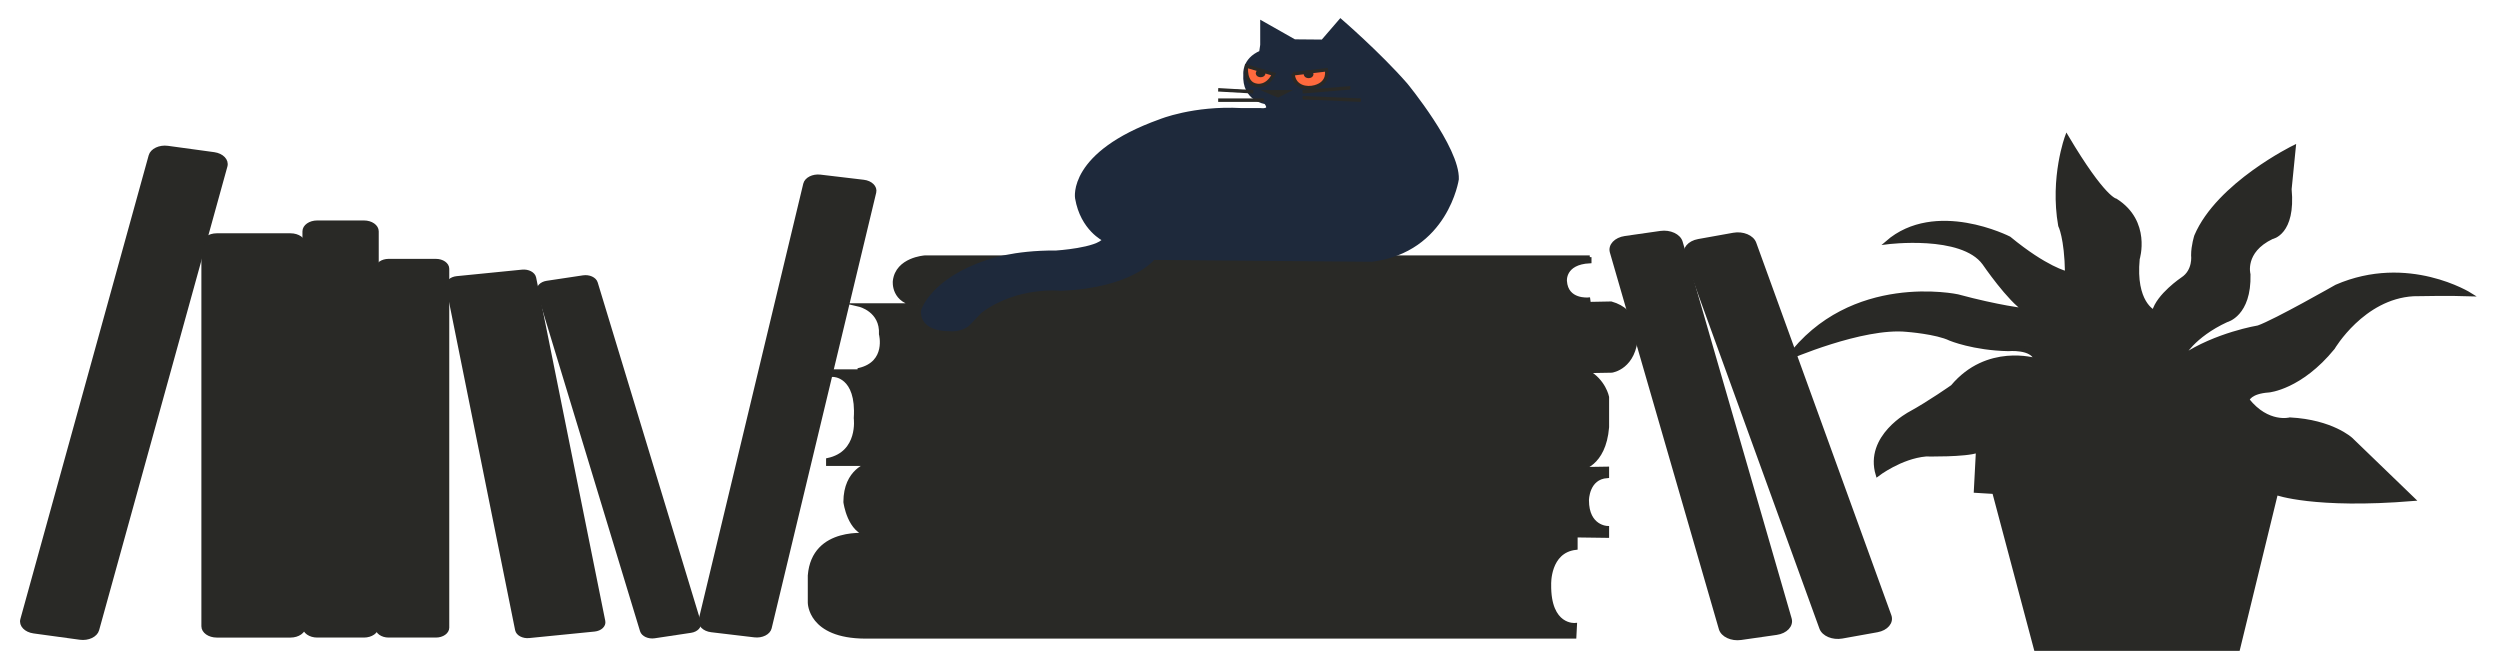
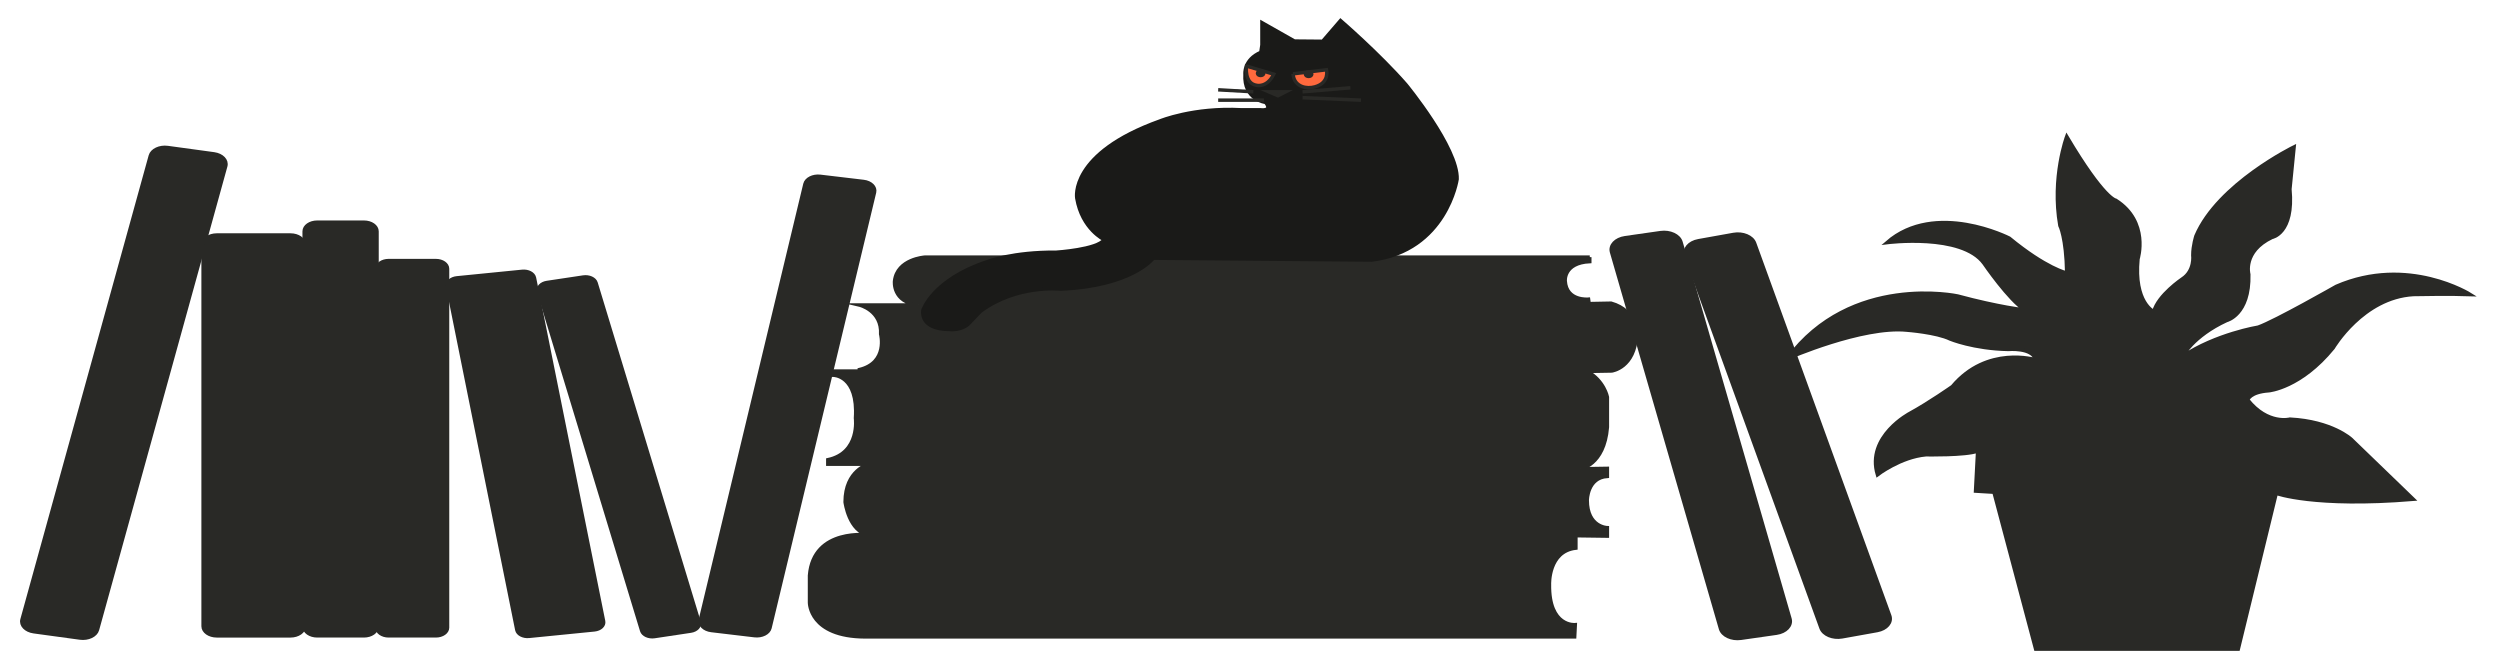
<svg xmlns="http://www.w3.org/2000/svg" width="922" height="246" viewBox="0 0 922 246" fill="none">
  <path d="M78.933 56.754L61.846 54.416C58.888 54.011 56.025 55.369 55.449 57.449L8.133 228.472C7.558 230.551 9.489 232.564 12.446 232.969L29.534 235.307C32.491 235.712 35.355 234.355 35.93 232.274L83.246 61.252C83.822 59.172 81.891 57.159 78.933 56.754Z" fill="#292926" stroke="#292926" stroke-width="1.282" stroke-miterlimit="10" />
  <path d="M107.147 86.68H79.941C77.164 86.68 74.913 88.263 74.913 90.216V230.961C74.913 232.914 77.164 234.497 79.941 234.497H107.147C109.924 234.497 112.175 232.914 112.175 230.961V90.216C112.175 88.263 109.924 86.68 107.147 86.68Z" fill="#292926" stroke="#292926" stroke-width="1.282" stroke-miterlimit="10" />
  <path d="M134.238 81.945H116.982C114.331 81.945 112.182 83.456 112.182 85.32V231.116C112.182 232.981 114.331 234.492 116.982 234.492H134.238C136.888 234.492 139.038 232.981 139.038 231.116V85.32C139.038 83.456 136.888 81.945 134.238 81.945Z" fill="#292926" stroke="#292926" stroke-width="1.282" stroke-miterlimit="10" />
  <path d="M160.766 96.11H143.312C140.947 96.11 139.03 97.458 139.03 99.121V231.48C139.03 233.143 140.947 234.492 143.312 234.492H160.766C163.131 234.492 165.047 233.143 165.047 231.48V99.121C165.047 97.458 163.131 96.11 160.766 96.11Z" fill="#292926" stroke="#292926" stroke-width="1.282" stroke-miterlimit="10" />
  <path d="M192.607 100.08L168.477 102.483C166.306 102.699 164.795 104.112 165.102 105.638L190.61 232.309C190.917 233.835 192.926 234.898 195.097 234.681L219.227 232.279C221.398 232.062 222.908 230.649 222.601 229.124L197.093 102.452C196.786 100.926 194.778 99.864 192.607 100.08Z" fill="#292926" stroke="#292926" stroke-width="1.282" stroke-miterlimit="10" />
  <path d="M215.102 102.179L201.706 104.192C199.563 104.514 198.196 105.997 198.654 107.505L236.664 232.615C237.122 234.123 239.232 235.084 241.375 234.761L254.77 232.749C256.915 232.427 258.282 230.944 257.823 229.436L219.814 104.326C219.355 102.818 217.246 101.857 215.102 102.179Z" fill="#292926" stroke="#292926" stroke-width="1.282" stroke-miterlimit="10" />
  <path d="M318.499 66.937L302.529 65.041C299.857 64.724 297.325 65.99 296.873 67.869L258.31 228.548C257.86 230.427 259.66 232.208 262.332 232.525L278.303 234.421C280.974 234.737 283.507 233.471 283.957 231.592L322.521 70.913C322.972 69.034 321.171 67.254 318.499 66.937Z" fill="#292926" stroke="#292926" stroke-width="1.282" stroke-miterlimit="10" />
  <path d="M586.305 94.84H341.058C341.058 94.84 330.841 95.494 329.912 103.659C329.912 103.659 328.982 111.497 338.734 112.478H316.907C316.907 112.478 325.265 114.439 324.8 123.257C324.8 123.257 327.589 133.763 316.907 136.324V136.854H307.27V138.365C307.27 138.365 316.557 138.285 315.513 154.208C315.513 154.208 317.258 167.029 305.297 169.557V171.192H320.388C320.388 171.192 311.682 173.313 311.682 185.153C311.682 185.153 313.075 196.179 320.503 197.321C320.503 197.321 299.949 194.465 298.554 212.263V222.229C298.554 222.229 298.44 234.803 319.108 234.883H580.729L580.958 230.393C580.958 230.393 571.206 231.374 571.434 215.531C571.434 215.531 570.97 203.284 581.186 202.138V197.562L592.796 197.722V194.62C592.796 194.62 585.368 194.46 585.368 184.495C585.368 184.495 585.368 176.164 592.796 175.675V172.735L582.808 172.895C582.808 172.895 591.63 171.755 592.796 157.546V146.439C592.796 146.439 591.638 140.397 585.368 136.968L594.427 136.806C594.427 136.806 603.02 135.666 603.485 123.412C603.485 123.412 603.95 114.594 594.198 111.819L586.069 111.979L585.841 110.345C585.841 110.345 577.712 111.16 577.247 103.648C577.247 103.648 576.554 96.951 586.305 96.464V94.83V94.84Z" fill="#292926" stroke="#292926" stroke-width="1.282" stroke-miterlimit="10" />
  <path d="M612.432 85.799L599.315 87.676C595.868 88.169 593.642 90.534 594.343 92.958L634.54 231.895C635.241 234.319 638.603 235.884 642.05 235.391L655.167 233.515C658.613 233.022 660.839 230.656 660.139 228.233L619.943 89.295C619.241 86.871 615.878 85.306 612.432 85.799Z" fill="#292926" stroke="#292926" stroke-width="1.282" stroke-miterlimit="10" />
  <path d="M639.344 86.469L626.374 88.796C622.965 89.407 620.908 91.846 621.776 94.243L671.61 231.627C672.48 234.024 675.947 235.472 679.356 234.86L692.326 232.534C695.735 231.922 697.793 229.484 696.923 227.087L647.09 89.702C646.22 87.305 642.753 85.858 639.344 86.469Z" fill="#292926" stroke="#292926" stroke-width="1.282" stroke-miterlimit="10" />
-   <path d="M465.407 16.699V8.352L477.399 15.146L487.775 15.237L494.387 7.575C494.387 7.575 508.588 19.839 518.508 31.197C518.508 31.197 537.768 54.588 537.379 66.081C537.379 66.081 533.486 92.483 505.869 95.901L425.342 95.215C425.342 95.215 417.624 105.518 391.173 106.616C391.173 106.616 375.09 104.795 361.604 114.824L357.064 119.565C357.064 119.565 354.535 122.03 349.865 121.478C349.865 121.478 339.747 121.891 340.334 114.502C340.334 114.502 343.839 103.15 364.257 96.447C364.257 96.447 373.596 92.89 389.542 93.029C389.542 93.029 404.711 92.07 407.239 88.379C407.239 88.379 399.073 84.548 397.122 73.056C397.122 73.056 394.204 56.64 427.856 44.602C427.856 44.602 440.114 39.539 457.811 40.498H464.812C464.812 40.498 469.483 41.184 466.755 37.76C466.755 37.76 458.589 36.801 459.168 27.366C459.168 27.366 458.581 22.03 465.004 19.298L465.391 16.699H465.407Z" fill="#1E293B" stroke="#1E293B" stroke-width="1.282" stroke-miterlimit="10" />
+   <path d="M465.407 16.699V8.352L477.399 15.146L487.775 15.237L494.387 7.575C494.387 7.575 508.588 19.839 518.508 31.197C518.508 31.197 537.768 54.588 537.379 66.081C537.379 66.081 533.486 92.483 505.869 95.901L425.342 95.215C425.342 95.215 417.624 105.518 391.173 106.616C391.173 106.616 375.09 104.795 361.604 114.824L357.064 119.565C357.064 119.565 354.535 122.03 349.865 121.478C349.865 121.478 339.747 121.891 340.334 114.502C340.334 114.502 343.839 103.15 364.257 96.447C364.257 96.447 373.596 92.89 389.542 93.029C389.542 93.029 404.711 92.07 407.239 88.379C407.239 88.379 399.073 84.548 397.122 73.056C397.122 73.056 394.204 56.64 427.856 44.602C427.856 44.602 440.114 39.539 457.811 40.498H464.812C464.812 40.498 469.483 41.184 466.755 37.76C466.755 37.76 458.589 36.801 459.168 27.366C459.168 27.366 458.581 22.03 465.004 19.298L465.391 16.699H465.407Z" fill="#1A1A18" stroke="#1A1A18" stroke-width="1.282" stroke-miterlimit="10" />
  <path d="M467.936 33.855L471.312 35.301L474.161 33.855H467.936Z" fill="#292926" stroke="#292926" stroke-width="1.282" stroke-miterlimit="10" />
  <path d="M480.384 33.855L498.022 32.381" stroke="#292926" stroke-width="1.282" stroke-miterlimit="10" />
  <path d="M480.384 36.03C481.162 36.03 501.915 36.941 501.915 36.941L480.384 36.03Z" fill="#292926" />
  <path d="M480.384 36.03C481.162 36.03 501.915 36.941 501.915 36.941" stroke="#292926" stroke-width="1.282" stroke-miterlimit="10" />
  <path d="M462.23 33.854L449.263 33.12" stroke="#292926" stroke-width="1.282" stroke-miterlimit="10" />
  <path d="M466.124 36.941H449.263" stroke="#292926" stroke-width="1.282" stroke-miterlimit="10" />
  <path d="M469.757 27.366L459.693 24.366C459.693 24.366 458.794 30.784 463.464 31.47C463.464 31.47 467.289 32.429 469.757 27.366Z" fill="#FF693D" stroke="#292926" stroke-width="1.282" stroke-miterlimit="10" />
  <path d="M476.865 27.233L489.208 25.727C489.208 25.727 490.471 30.496 484.949 32.028C483.372 32.467 481.565 32.456 480.095 31.862C478.625 31.267 477.056 29.971 476.873 27.233H476.865Z" fill="#FF693D" stroke="#292926" stroke-width="1.282" stroke-miterlimit="10" />
  <path d="M464.92 27.848C465.563 27.848 466.086 27.481 466.086 27.029C466.086 26.576 465.563 26.209 464.92 26.209C464.277 26.209 463.754 26.576 463.754 27.029C463.754 27.481 464.277 27.848 464.92 27.848Z" fill="#292926" stroke="#292926" stroke-width="1.282" stroke-miterlimit="10" />
  <path d="M482.617 28.192C483.26 28.192 483.783 27.825 483.783 27.372C483.783 26.92 483.26 26.553 482.617 26.553C481.974 26.553 481.451 26.92 481.451 27.372C481.451 27.825 481.974 28.192 482.617 28.192Z" fill="#292926" stroke="#292926" stroke-width="1.282" stroke-miterlimit="10" />
  <path d="M750.781 239.389H825.473L839.476 181.939C839.476 181.939 853.478 187.136 890.048 184.131L867.093 161.972C867.093 161.972 860.092 155.403 844.528 154.583C844.528 154.583 836.36 156.774 828.962 147.469C828.962 147.469 829.74 144.575 836.742 144.103C836.742 144.103 848.413 143.091 860.473 128.315C860.473 128.315 871.368 109.713 890.041 108.615C890.041 108.615 904.042 108.342 911.045 108.615C911.045 108.615 888.09 94.117 861.638 105.604C861.638 105.604 839.072 118.462 832.847 120.654C832.847 120.654 817.283 123.188 804.835 131.498C804.835 131.498 808.728 123.938 821.176 118.195C821.176 118.195 829.732 116.175 829.343 101.179C829.343 101.179 827.013 92.751 837.9 87.549C837.9 87.549 846.066 86.183 844.512 69.767L846.066 54.171C846.066 54.171 818.053 67.849 809.886 87.002C809.886 87.002 808.72 90.56 808.72 94.117C808.72 94.117 809.497 99.861 804.827 102.872C804.827 102.872 795.883 108.888 794.322 114.91C794.322 114.91 786.931 111.626 788.485 95.484C788.485 95.484 792.767 81.806 780.319 73.871C780.319 73.871 776.006 73.598 762.21 50.346C762.21 50.346 756.587 65.395 759.694 83.177C759.694 83.177 761.995 87.554 762.21 100.686C762.21 100.686 754.637 99.046 741.023 87.828C741.023 87.828 713.794 73.876 695.898 89.467C695.898 89.467 723.522 85.909 731.69 97.128C731.69 97.128 741.029 110.806 746.857 114.364C746.857 114.364 737.13 113.271 721.961 109.167C721.961 109.167 682.673 100.686 659.329 132.145C659.329 132.145 686.87 120.107 703.25 121.752C703.25 121.752 714.183 122.572 719.24 125.036C719.24 125.036 727.797 128.594 740.641 128.866C740.641 128.866 749.586 128.048 750.759 132.698C750.759 132.698 732.863 127.228 720.026 142.545C720.026 142.545 711.47 148.562 704.46 152.392C704.46 152.392 688.119 160.873 692.401 175.098C692.401 175.098 700.956 168.529 710.296 167.709C710.296 167.709 725.077 167.983 729.358 166.343L728.581 181.114L735.369 181.527L750.751 239.389H750.781Z" fill="#292926" stroke="#292926" stroke-width="1.282" stroke-miterlimit="10" />
</svg>
